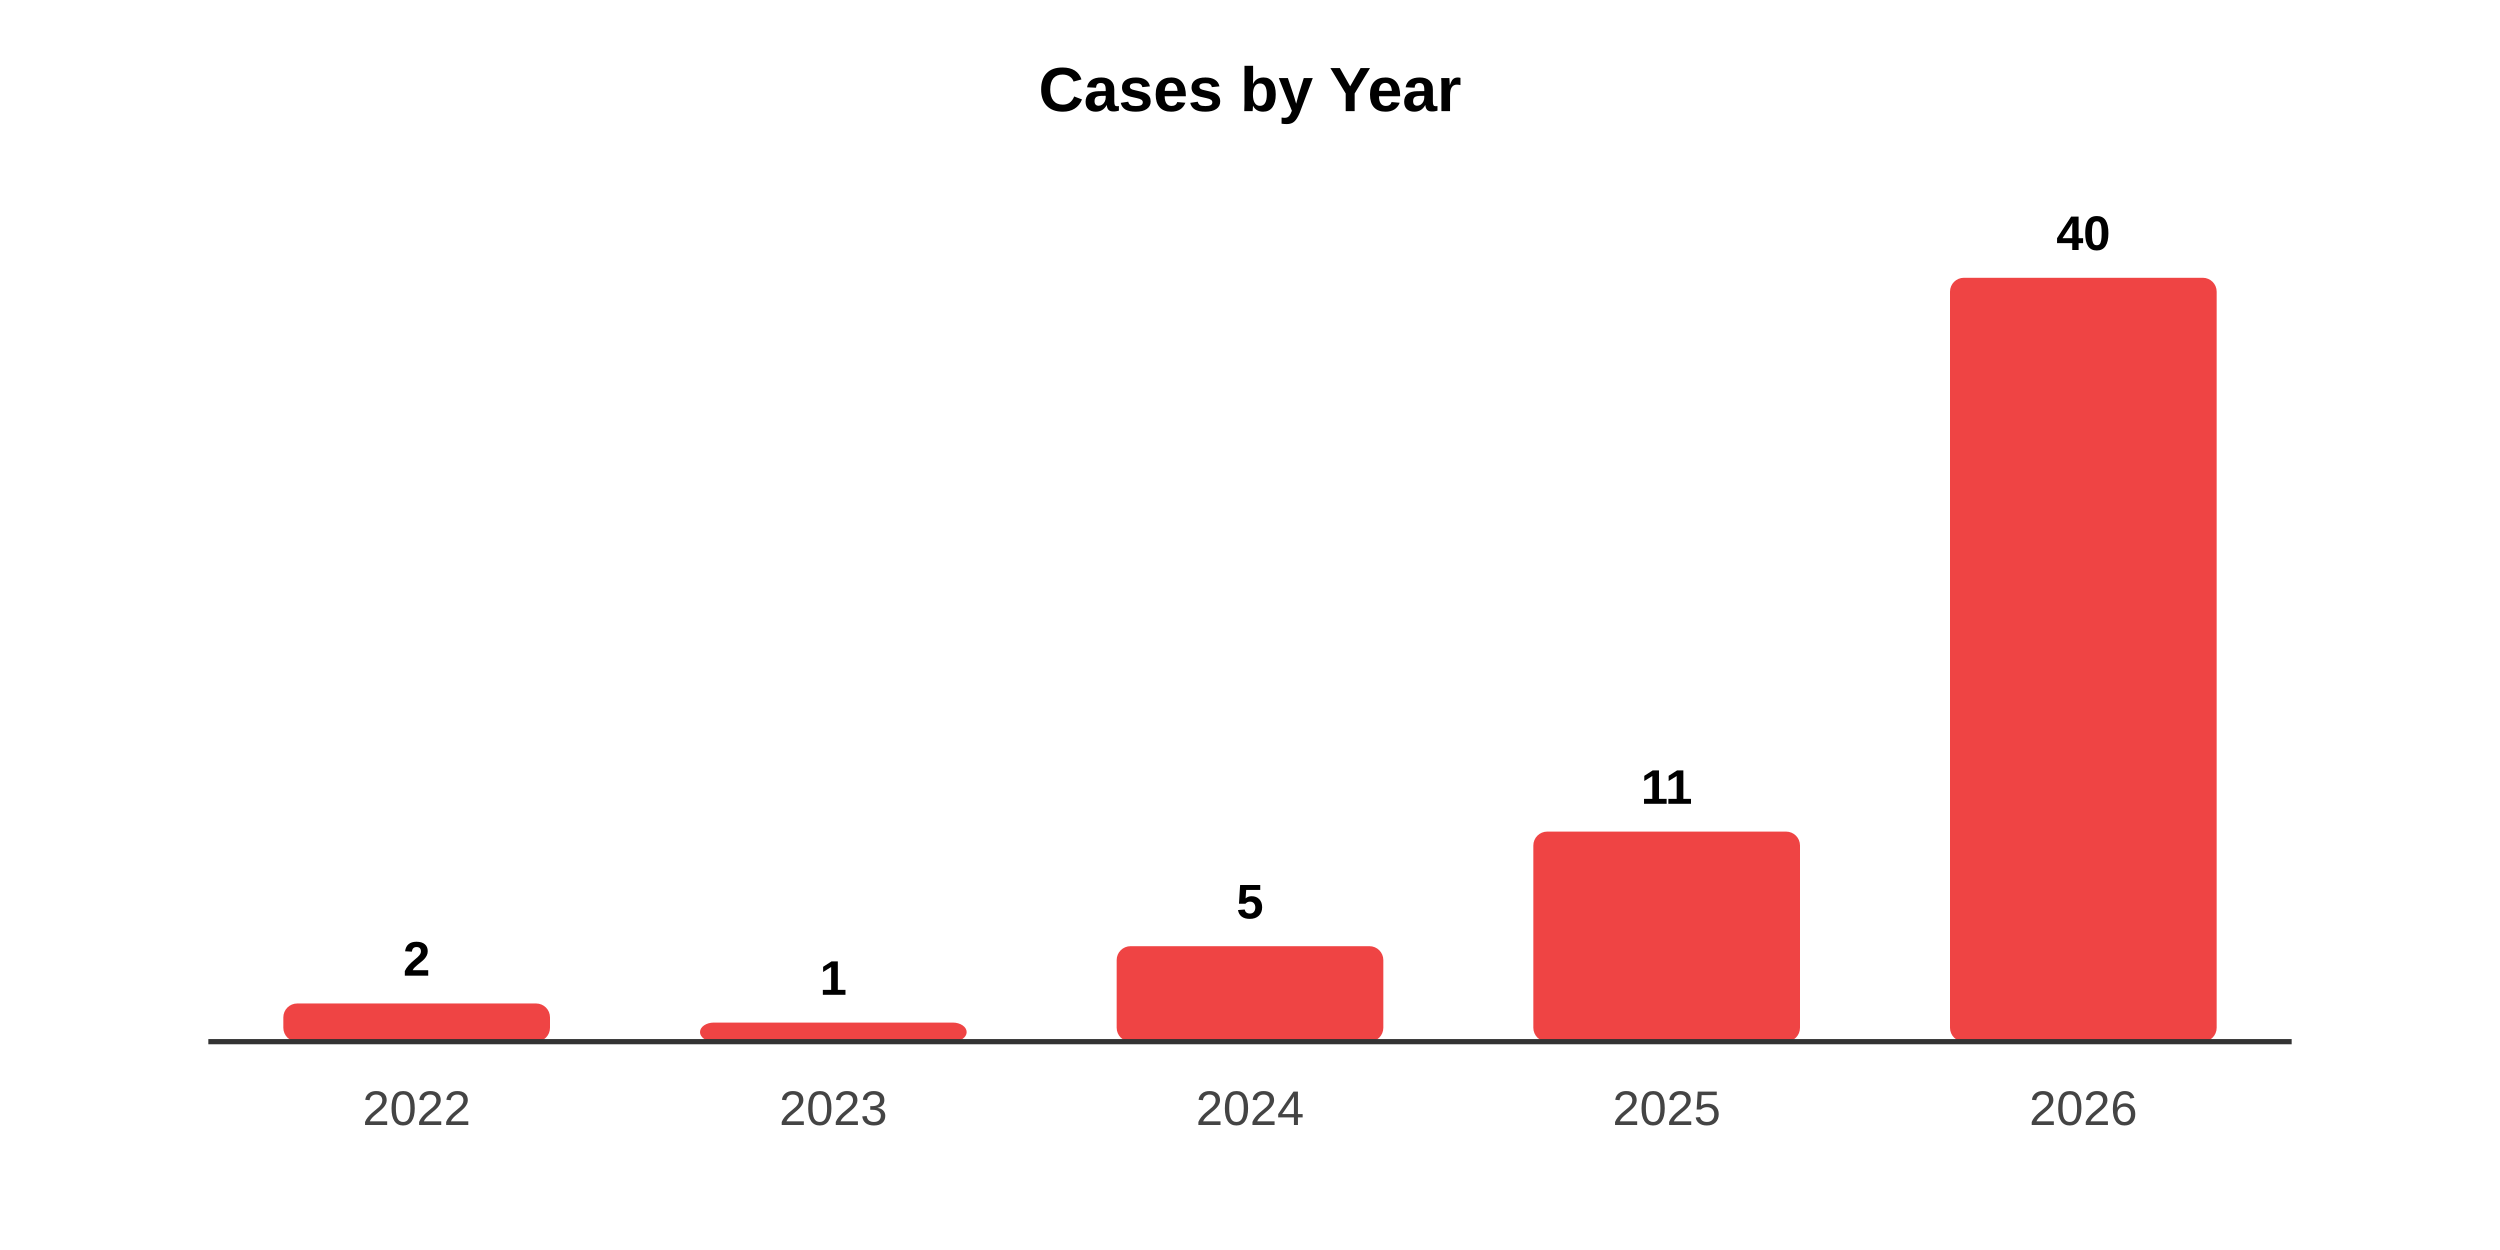
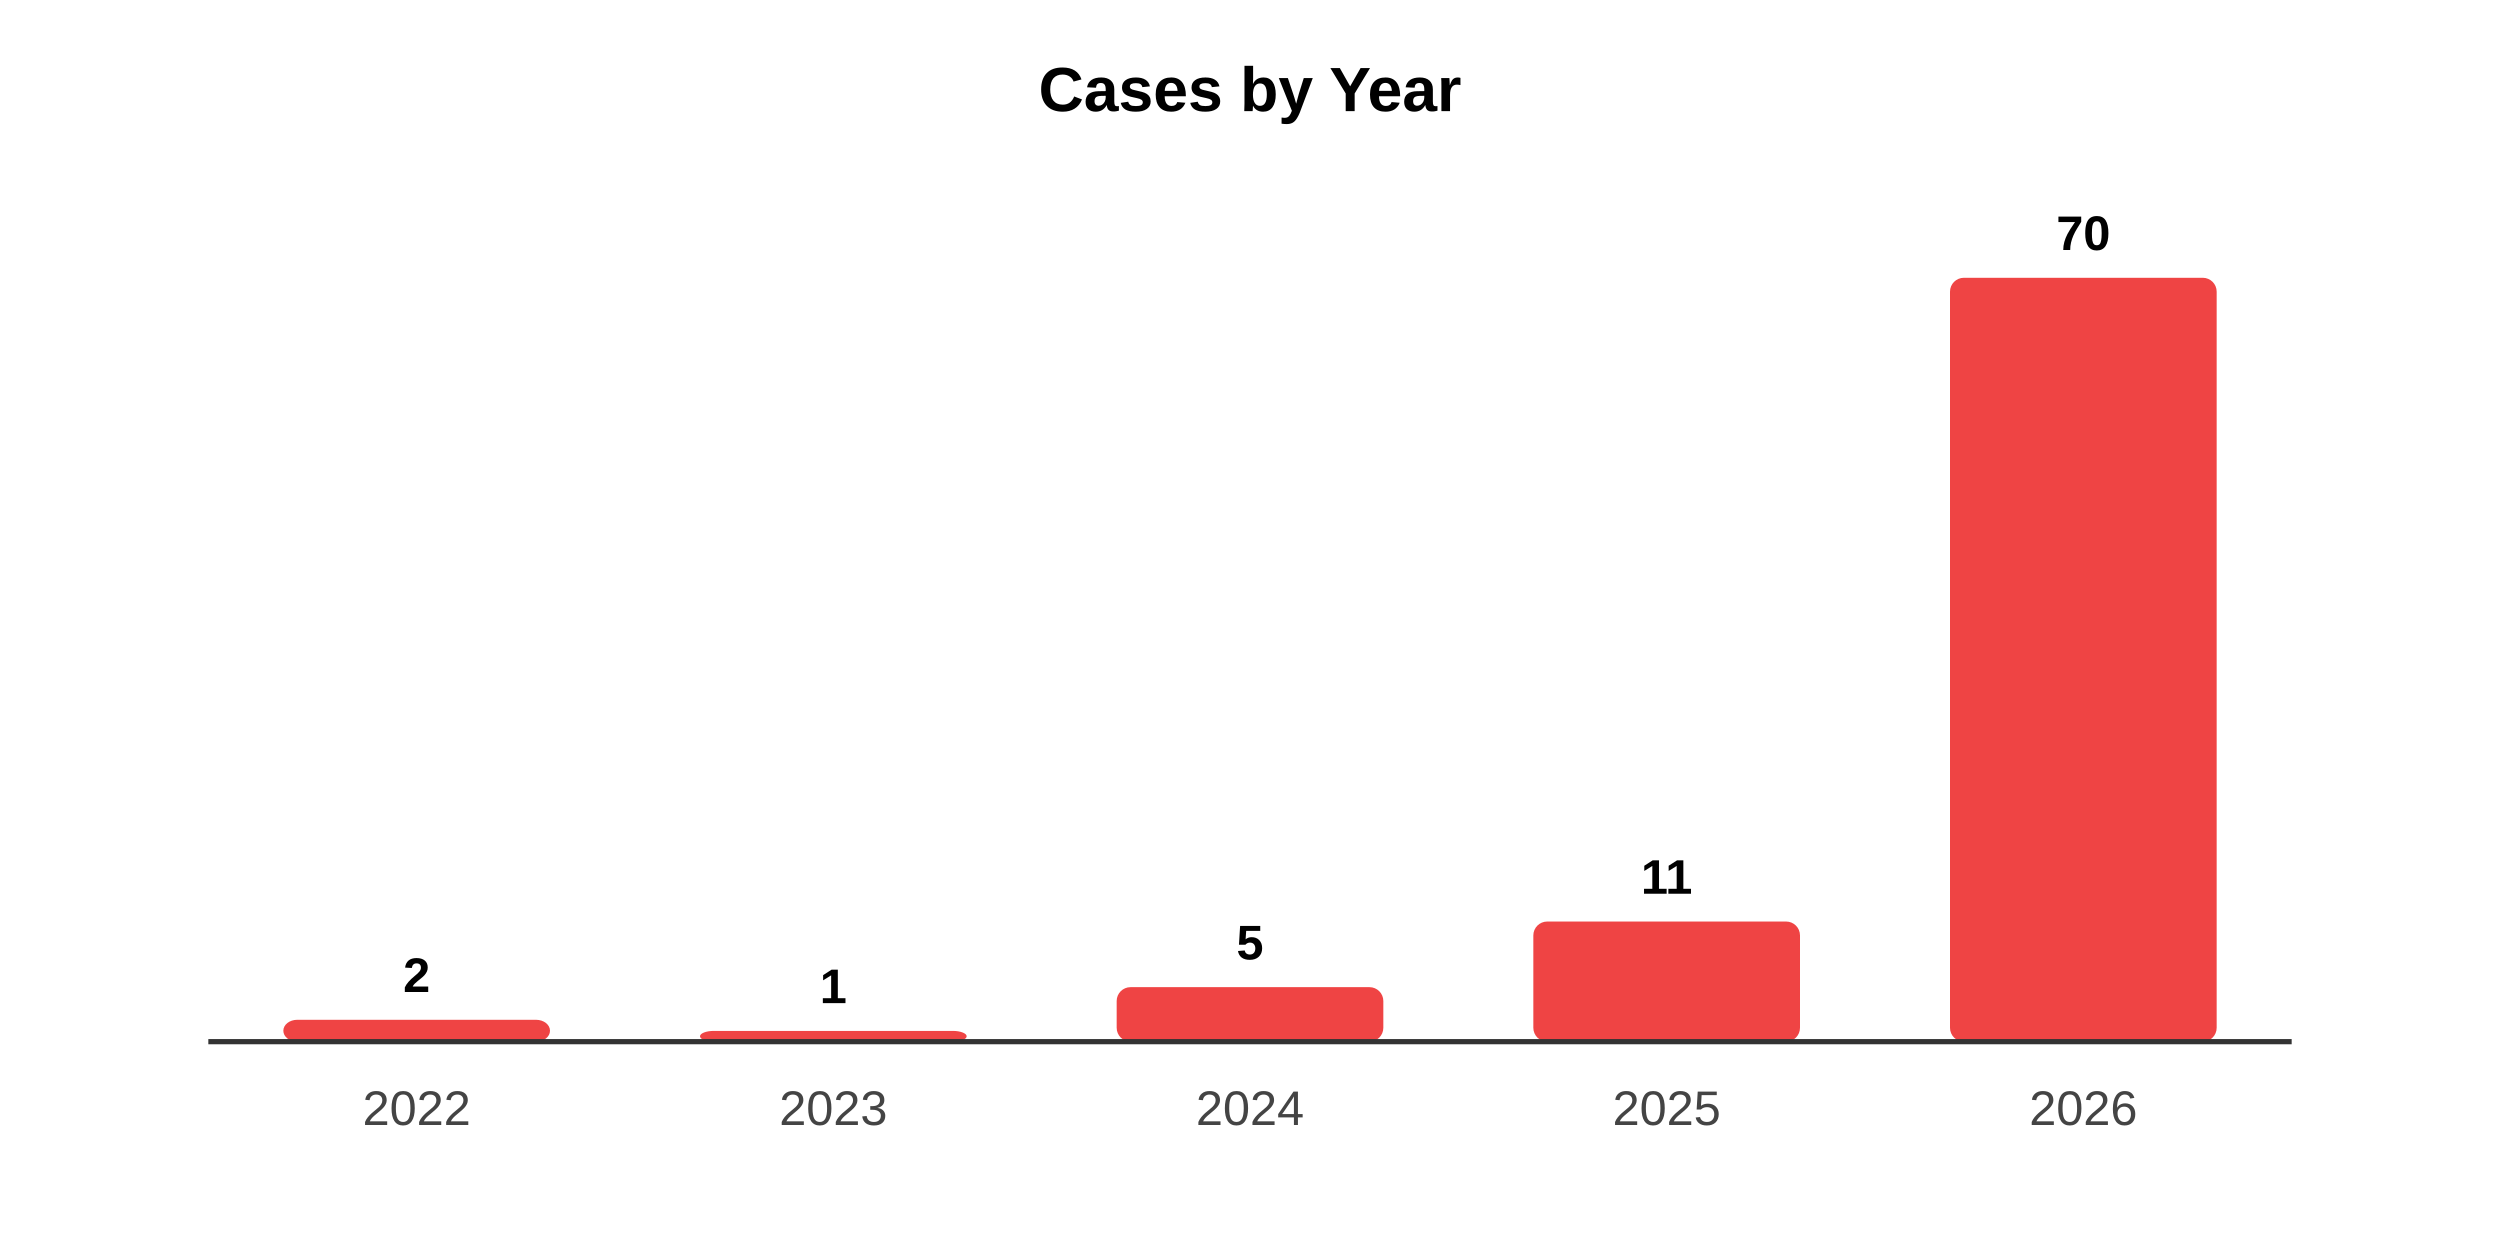
<svg xmlns="http://www.w3.org/2000/svg" width="720" height="360" viewBox="0 0 720 360" preserveAspectRatio="xMidYMid meet" font-family="Arial, Helvetica, sans-serif">
  <text x="360.0" y="32" text-anchor="middle" font-size="18" font-weight="700">Cases by Year</text>
-   <rect x="81.6" y="289.0" width="76.8" height="11.0" rx="4" fill="#ef4444" />
-   <text x="120.0" y="281.0" text-anchor="middle" font-size="14" font-weight="700">2</text>
+   <rect x="81.6" y="293.7" width="76.8" height="6.3" rx="4" fill="#ef4444" />
+   <text x="120.0" y="285.7" text-anchor="middle" font-size="14" font-weight="700">2</text>
  <text x="120.0" y="324" text-anchor="middle" font-size="14" fill="#444">2022</text>
-   <rect x="201.6" y="294.5" width="76.8" height="5.5" rx="4" fill="#ef4444" />
-   <text x="240.0" y="286.5" text-anchor="middle" font-size="14" font-weight="700">1</text>
+   <rect x="201.6" y="296.9" width="76.8" height="3.1" rx="4" fill="#ef4444" />
+   <text x="240.0" y="288.9" text-anchor="middle" font-size="14" font-weight="700">1</text>
  <text x="240.0" y="324" text-anchor="middle" font-size="14" fill="#444">2023</text>
-   <rect x="321.6" y="272.5" width="76.8" height="27.5" rx="4" fill="#ef4444" />
-   <text x="360.0" y="264.5" text-anchor="middle" font-size="14" font-weight="700">5</text>
+   <rect x="321.6" y="284.3" width="76.8" height="15.7" rx="4" fill="#ef4444" />
+   <text x="360.0" y="276.3" text-anchor="middle" font-size="14" font-weight="700">5</text>
  <text x="360.0" y="324" text-anchor="middle" font-size="14" fill="#444">2024</text>
-   <rect x="441.6" y="239.5" width="76.8" height="60.5" rx="4" fill="#ef4444" />
-   <text x="480.0" y="231.5" text-anchor="middle" font-size="14" font-weight="700">11</text>
+   <rect x="441.6" y="265.4" width="76.8" height="34.6" rx="4" fill="#ef4444" />
+   <text x="480.0" y="257.4" text-anchor="middle" font-size="14" font-weight="700">11</text>
  <text x="480.0" y="324" text-anchor="middle" font-size="14" fill="#444">2025</text>
  <rect x="561.6" y="80.0" width="76.8" height="220.0" rx="4" fill="#ef4444" />
-   <text x="600.0" y="72.0" text-anchor="middle" font-size="14" font-weight="700">40</text>
+   <text x="600.0" y="72.0" text-anchor="middle" font-size="14" font-weight="700">70</text>
  <text x="600.0" y="324" text-anchor="middle" font-size="14" fill="#444">2026</text>
  <line x1="60" y1="300" x2="660" y2="300" stroke="#333" stroke-width="1.5" />
</svg>
